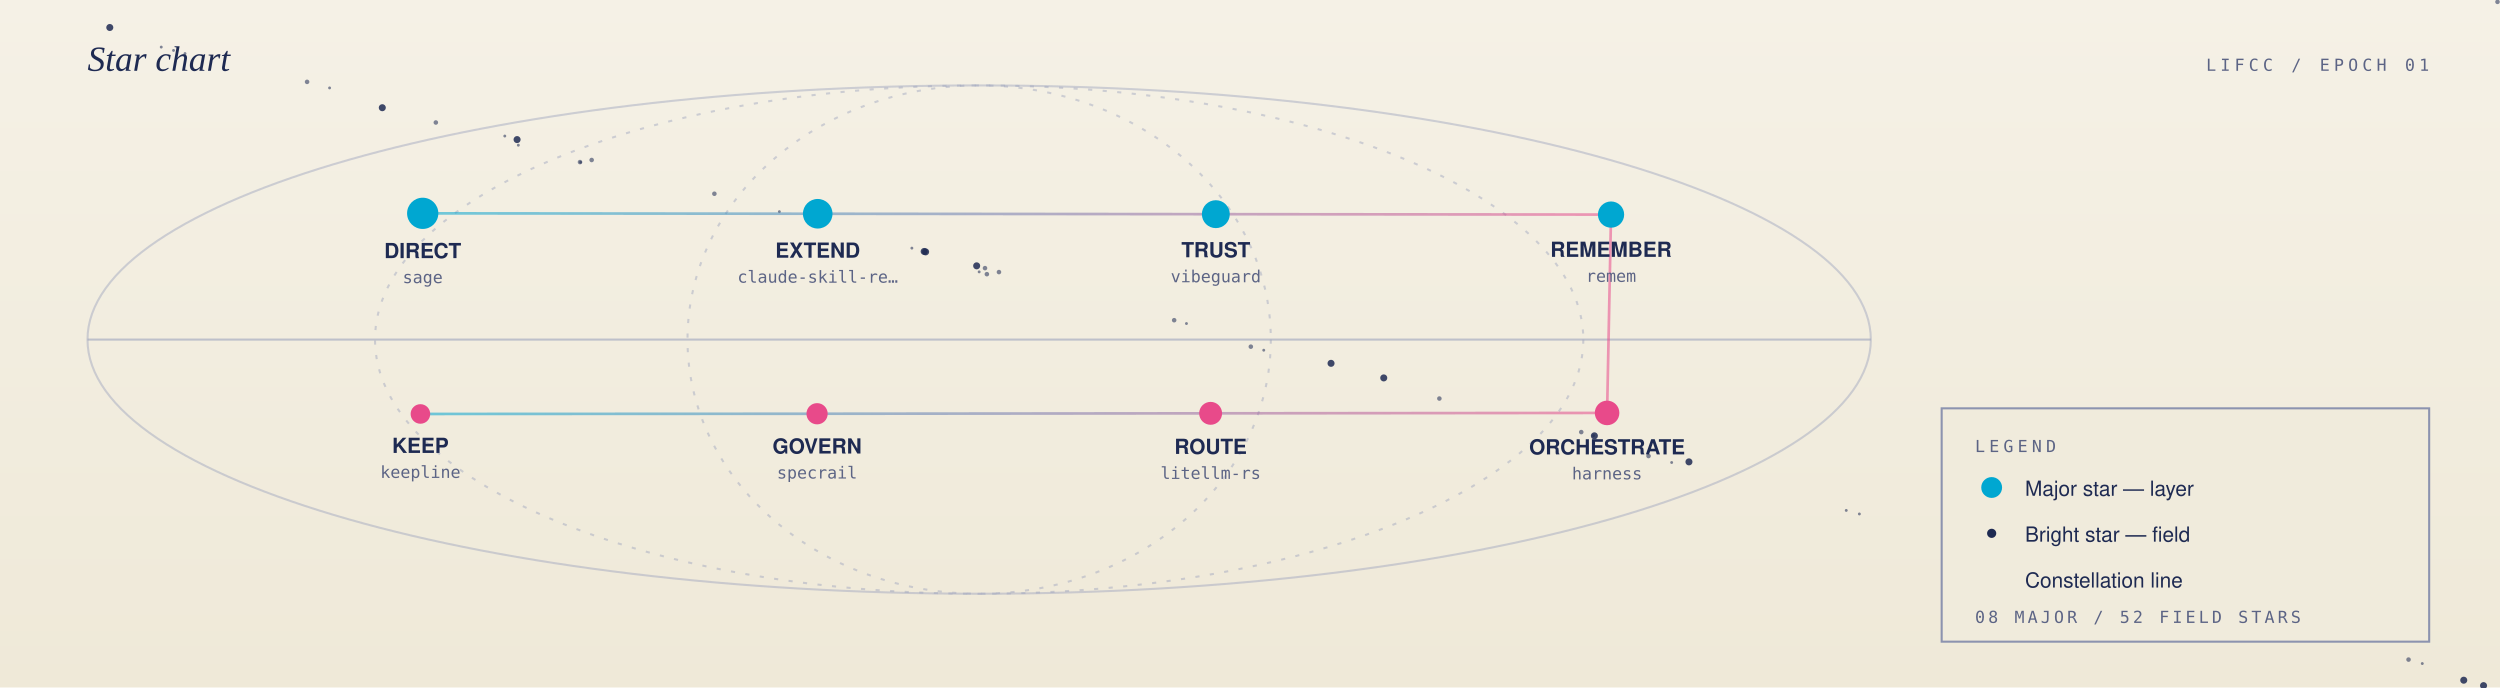
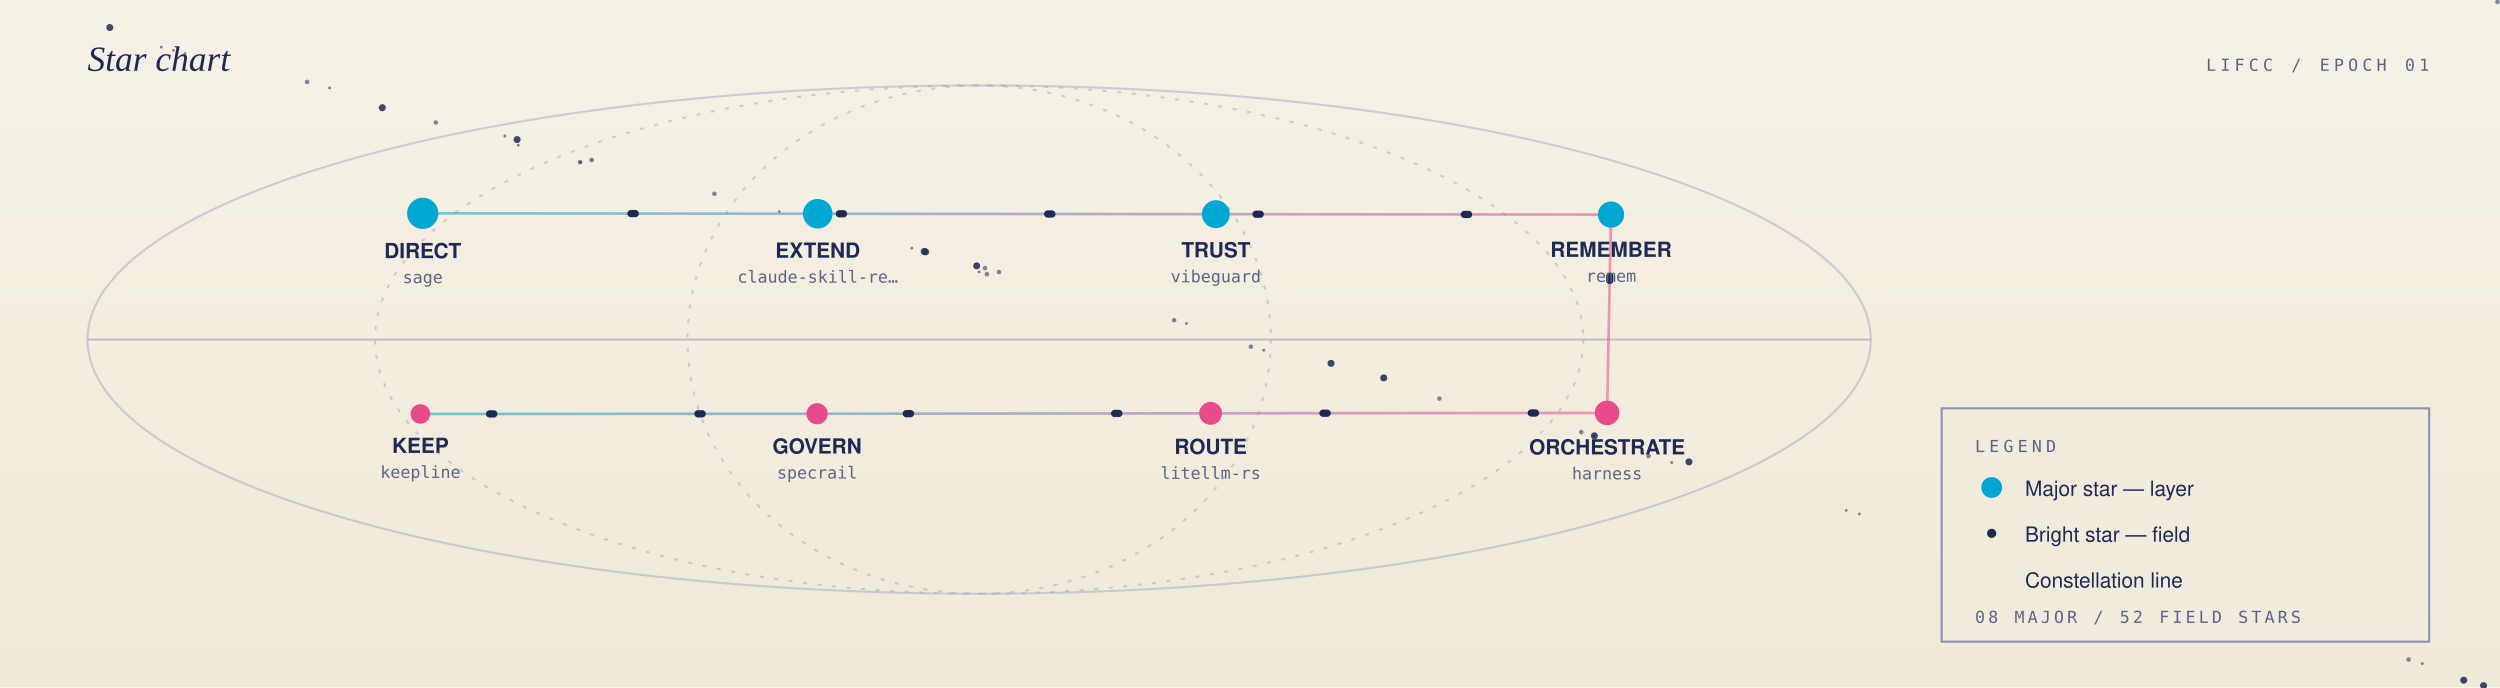
<svg xmlns="http://www.w3.org/2000/svg" width="1200" height="330" viewBox="0 0 1200 330" role="img" aria-label="lifcc star chart" data-mode="light">
  <defs>
    <linearGradient id="sky" x1="0" y1="0" x2="0" y2="1">
      <stop stop-color="#F5F1E6" />
      <stop offset="1" stop-color="#EFE9D8" />
    </linearGradient>
    <linearGradient id="cline" x1="0" y1="0" x2="1" y2="0">
      <stop stop-color="#00A7D1" />
      <stop offset="1" stop-color="#E84A8A" />
    </linearGradient>
    <filter id="star-glow" x="-120%" y="-120%" width="340%" height="340%">
      <feGaussianBlur stdDeviation="2.4" result="b" />
      <feMerge>
        <feMergeNode in="b" />
        <feMergeNode in="SourceGraphic" />
      </feMerge>
    </filter>
  </defs>
  <style>
    .display{font-family:Georgia,"Times New Roman",serif}.body{font-family:"Avenir Next",Avenir,Helvetica,sans-serif}.mono{font-family:ui-monospace,SFMono-Regular,Menlo,monospace}
-     .tw{animation:tw 3.4s ease-in-out infinite}
-     @keyframes tw{50%{opacity:.2}}
-     @media(prefers-reduced-motion:reduce){.tw{animation:none}}
+     .tw{animation:tw 3.4s ease-in-out infinite}.signal{stroke-dasharray:2 98;animation:signal 6s linear infinite}
+     .major{transform-box:fill-box;transform-origin:center;animation:major 4.8s ease-in-out infinite}
+     @keyframes tw{50%{opacity:.2}}@keyframes signal{to{stroke-dashoffset:-100}}@keyframes major{0%,44%,100%{opacity:.62;transform:scale(.88)}12%,30%{opacity:1;transform:scale(1.12)}}
+     @media(prefers-reduced-motion:reduce){.tw,.signal,.major{animation:none}}
  </style>
  <rect width="1200" height="330" fill="url(#sky)" />
  <circle cx="1162.7" cy="318.5" r="0.7" fill="#1E2A52" opacity=".55" />
  <circle class="tw" style="animation-delay:1.67s" cx="606.6" cy="168.1" r="0.7" fill="#1E2A52" opacity=".55" />
  <circle cx="158.2" cy="42.2" r="0.7" fill="#1E2A52" opacity=".55" />
  <circle cx="802.4" cy="222.0" r="0.7" fill="#1E2A52" opacity=".55" />
  <circle cx="284.0" cy="76.8" r="1.1" fill="#1E2A52" opacity=".55" />
  <circle class="tw" style="animation-delay:2.46s" cx="997.9" cy="275.7" r="1.1" fill="#1E2A52" opacity=".55" />
  <circle class="tw" style="animation-delay:1.73s" cx="479.5" cy="130.6" r="1.1" fill="#1E2A52" opacity=".55" />
  <circle class="tw" style="animation-delay:0.26s" cx="1198.8" cy="0.9" r="1.1" fill="#1E2A52" opacity=".55" />
  <circle cx="444.3" cy="120.9" r="1.7" fill="#1E2A52" opacity=".85" />
  <circle cx="1088.3" cy="300.6" r="0.7" fill="#1E2A52" opacity=".55" />
  <circle class="tw" style="animation-delay:2.98s" cx="1182.6" cy="326.5" r="1.7" fill="#1E2A52" opacity=".85" />
  <circle cx="468.8" cy="127.6" r="1.7" fill="#1E2A52" opacity=".85" />
  <circle cx="183.5" cy="51.7" r="1.7" fill="#1E2A52" opacity=".85" />
  <circle class="tw" style="animation-delay:2.25s" cx="664.2" cy="181.4" r="1.7" fill="#1E2A52" opacity=".85" />
  <circle class="tw" style="animation-delay:2.19s" cx="791.3" cy="218.9" r="1.1" fill="#1E2A52" opacity=".55" />
  <circle class="tw" style="animation-delay:0.68s" cx="147.4" cy="39.3" r="1.1" fill="#1E2A52" opacity=".55" />
  <circle class="tw" style="animation-delay:2.96s" cx="987.2" cy="272.8" r="1.1" fill="#1E2A52" opacity=".55" />
  <circle cx="342.9" cy="93.0" r="1.1" fill="#1E2A52" opacity=".55" />
  <circle cx="470.0" cy="130.5" r="0.7" fill="#1E2A52" opacity=".55" />
  <circle cx="950.4" cy="260.1" r="1.7" fill="#1E2A52" opacity=".85" />
  <circle class="tw" style="animation-delay:0.20s" cx="52.7" cy="13.2" r="1.7" fill="#1E2A52" opacity=".85" />
  <circle cx="690.9" cy="191.3" r="1.1" fill="#1E2A52" opacity=".55" />
  <circle class="tw" style="animation-delay:0.33s" cx="248.2" cy="67.0" r="1.7" fill="#1E2A52" opacity=".85" />
  <circle cx="892.5" cy="246.7" r="0.7" fill="#1E2A52" opacity=".55" />
  <circle class="tw" style="animation-delay:0.79s" cx="374.1" cy="101.6" r="0.7" fill="#1E2A52" opacity=".55" />
  <circle cx="1087.9" cy="300.5" r="1.1" fill="#1E2A52" opacity=".55" />
  <circle cx="569.5" cy="155.3" r="0.7" fill="#1E2A52" opacity=".55" />
  <circle cx="88.8" cy="25.7" r="0.7" fill="#1E2A52" opacity=".55" />
  <circle class="tw" style="animation-delay:2.43s" cx="765.3" cy="209.2" r="1.7" fill="#1E2A52" opacity=".85" />
  <circle class="tw" style="animation-delay:0.54s" cx="209.2" cy="58.8" r="1.1" fill="#1E2A52" opacity=".55" />
  <circle class="tw" style="animation-delay:0.05s" cx="1087.8" cy="300.4" r="0.7" fill="#1E2A52" opacity=".55" />
  <circle cx="443.6" cy="120.7" r="1.7" fill="#1E2A52" opacity=".85" />
  <circle cx="886.2" cy="245.0" r="0.7" fill="#1E2A52" opacity=".55" />
  <circle cx="242.3" cy="65.3" r="0.7" fill="#1E2A52" opacity=".55" />
  <circle cx="278.4" cy="77.8" r="1.1" fill="#1E2A52" opacity=".55" />
  <circle class="tw" style="animation-delay:1.90s" cx="764.9" cy="209.1" r="0.7" fill="#1E2A52" opacity=".55" />
  <circle cx="83.3" cy="24.2" r="0.7" fill="#1E2A52" opacity=".55" />
  <circle cx="563.6" cy="153.7" r="1.1" fill="#1E2A52" opacity=".55" />
  <circle cx="600.4" cy="166.4" r="1.1" fill="#1E2A52" opacity=".55" />
  <circle class="tw" style="animation-delay:0.14s" cx="1156.1" cy="316.6" r="1.1" fill="#1E2A52" opacity=".55" />
  <circle cx="954.5" cy="261.2" r="1.1" fill="#1E2A52" opacity=".55" />
  <circle cx="473.7" cy="131.6" r="1.1" fill="#1E2A52" opacity=".55" />
  <circle class="tw" style="animation-delay:1.88s" cx="759.0" cy="207.4" r="1.1" fill="#1E2A52" opacity=".55" />
  <circle cx="278.7" cy="77.9" r="0.7" fill="#1E2A52" opacity=".55" />
  <circle cx="638.9" cy="174.4" r="1.7" fill="#1E2A52" opacity=".85" />
  <circle cx="77.4" cy="22.6" r="0.7" fill="#1E2A52" opacity=".55" />
  <circle cx="437.7" cy="119.1" r="0.7" fill="#1E2A52" opacity=".55" />
  <circle cx="1081.6" cy="298.7" r="0.7" fill="#1E2A52" opacity=".55" />
  <circle cx="472.8" cy="128.7" r="1.1" fill="#1E2A52" opacity=".55" />
  <circle cx="1192.1" cy="329.1" r="1.7" fill="#1E2A52" opacity=".85" />
  <circle cx="248.8" cy="69.7" r="0.7" fill="#1E2A52" opacity=".55" />
  <circle cx="810.7" cy="221.7" r="1.7" fill="#1E2A52" opacity=".85" />
  <text x="42" y="34" class="display" font-size="17" font-style="italic" fill="#1E2A52">Star chart</text>
  <text x="1166" y="34" text-anchor="end" class="mono" font-size="8" letter-spacing="2" fill="#5C6485">LIFCC / EPOCH 01</text>
  <g>
    <ellipse cx="470" cy="163" rx="428" ry="122" fill="none" stroke="#9BA2BD" stroke-opacity=".45" />
    <ellipse cx="470" cy="163" rx="290" ry="122" fill="none" stroke="#9BA2BD" stroke-opacity=".45" stroke-dasharray="2 5" />
    <ellipse cx="470" cy="163" rx="140" ry="122" fill="none" stroke="#9BA2BD" stroke-opacity=".45" stroke-dasharray="2 5" />
    <path d="M42 163H898" stroke="#9BA2BD" stroke-opacity=".6" />
  </g>
  <path d="M202.9 102.4L392.5 102.6L583.6 102.8L773.3 103.0L771.4 198.2L581.1 198.4L392.2 198.6L201.8 198.7" fill="none" stroke="url(#cline)" stroke-width="1.3" stroke-opacity=".55" />
+   <path class="signal" pathLength="100" d="M202.9 102.4L392.5 102.6L583.6 102.8L773.3 103.0L771.4 198.2L581.1 198.4L392.2 198.6L201.8 198.7" fill="none" stroke="#1E2A52" stroke-width="3.5" stroke-linecap="round" />
  <g>
-     <circle cx="202.9" cy="102.4" r="7.5" fill="#00A7D1" />
+     <circle class="major" style="animation-delay:0s" cx="202.9" cy="102.4" r="7.5" fill="#00A7D1" />
    <text x="202.9" y="123.9" text-anchor="middle" class="body" font-size="10" font-weight="800" fill="#1E2A52">DIRECT</text>
    <text x="202.9" y="135.9" text-anchor="middle" class="mono" font-size="8" fill="#5C6485">sage</text>
  </g>
  <g>
-     <circle cx="392.5" cy="102.6" r="7.1" fill="#00A7D1" />
+     <circle class="major" style="animation-delay:.32s" cx="392.5" cy="102.6" r="7.1" fill="#00A7D1" />
    <text x="392.5" y="123.7" text-anchor="middle" class="body" font-size="10" font-weight="800" fill="#1E2A52">EXTEND</text>
    <text x="392.5" y="135.7" text-anchor="middle" class="mono" font-size="8" fill="#5C6485">claude-skill-re…</text>
  </g>
  <g>
-     <circle cx="583.6" cy="102.8" r="6.7" fill="#00A7D1" />
+     <circle class="major" style="animation-delay:.64s" cx="583.6" cy="102.8" r="6.7" fill="#00A7D1" />
    <text x="583.6" y="123.5" text-anchor="middle" class="body" font-size="10" font-weight="800" fill="#1E2A52">TRUST</text>
    <text x="583.6" y="135.5" text-anchor="middle" class="mono" font-size="8" fill="#5C6485">vibeguard</text>
  </g>
  <g>
-     <circle cx="773.3" cy="103.0" r="6.3" fill="#00A7D1" />
+     <circle class="major" style="animation-delay:.96s" cx="773.3" cy="103.0" r="6.3" fill="#00A7D1" />
    <text x="773.3" y="123.3" text-anchor="middle" class="body" font-size="10" font-weight="800" fill="#1E2A52">REMEMBER</text>
    <text x="773.3" y="135.3" text-anchor="middle" class="mono" font-size="8" fill="#5C6485">remem</text>
  </g>
  <g>
-     <circle cx="771.4" cy="198.2" r="5.9" fill="#E84A8A" />
+     <circle class="major" style="animation-delay:1.28s" cx="771.4" cy="198.2" r="5.9" fill="#E84A8A" />
    <text x="771.4" y="218.1" text-anchor="middle" class="body" font-size="10" font-weight="800" fill="#1E2A52">ORCHESTRATE</text>
    <text x="771.4" y="230.1" text-anchor="middle" class="mono" font-size="8" fill="#5C6485">harness</text>
  </g>
  <g>
-     <circle cx="581.1" cy="198.4" r="5.5" fill="#E84A8A" />
+     <circle class="major" style="animation-delay:1.60s" cx="581.1" cy="198.4" r="5.5" fill="#E84A8A" />
    <text x="581.1" y="217.9" text-anchor="middle" class="body" font-size="10" font-weight="800" fill="#1E2A52">ROUTE</text>
    <text x="581.1" y="229.9" text-anchor="middle" class="mono" font-size="8" fill="#5C6485">litellm-rs</text>
  </g>
  <g>
-     <circle cx="392.2" cy="198.6" r="5.1" fill="#E84A8A" />
+     <circle class="major" style="animation-delay:1.92s" cx="392.2" cy="198.6" r="5.1" fill="#E84A8A" />
    <text x="392.2" y="217.7" text-anchor="middle" class="body" font-size="10" font-weight="800" fill="#1E2A52">GOVERN</text>
    <text x="392.2" y="229.7" text-anchor="middle" class="mono" font-size="8" fill="#5C6485">specrail</text>
  </g>
  <g>
-     <circle cx="201.8" cy="198.7" r="4.7" fill="#E84A8A" />
+     <circle class="major" style="animation-delay:2.24s" cx="201.8" cy="198.7" r="4.7" fill="#E84A8A" />
    <text x="201.8" y="217.4" text-anchor="middle" class="body" font-size="10" font-weight="800" fill="#1E2A52">KEEP</text>
    <text x="201.8" y="229.4" text-anchor="middle" class="mono" font-size="8" fill="#5C6485">keepline</text>
  </g>
  <g>
    <rect x="932" y="196" width="234" height="112" fill="#F0EBDC" stroke="#8C93AF" />
    <text x="948" y="217" class="mono" font-size="8" letter-spacing="2" fill="#5C6485">LEGEND</text>
    <circle cx="956" cy="234" r="5" fill="#00A7D1" />
    <text x="972" y="238" class="body" font-size="10" fill="#1E2A52">Major star — layer</text>
    <circle cx="956" cy="256" r="2.2" fill="#1E2A52" />
    <text x="972" y="260" class="body" font-size="10" fill="#1E2A52">Bright star — field</text>
    <path d="M949 278H963" stroke="url(#cline)" stroke-width="1.3" />
    <text x="972" y="282" class="body" font-size="10" fill="#1E2A52">Constellation line</text>
    <text x="948" y="299" class="mono" font-size="8" letter-spacing="1.5" fill="#5C6485">08 MAJOR / 52 FIELD STARS</text>
  </g>
</svg>
